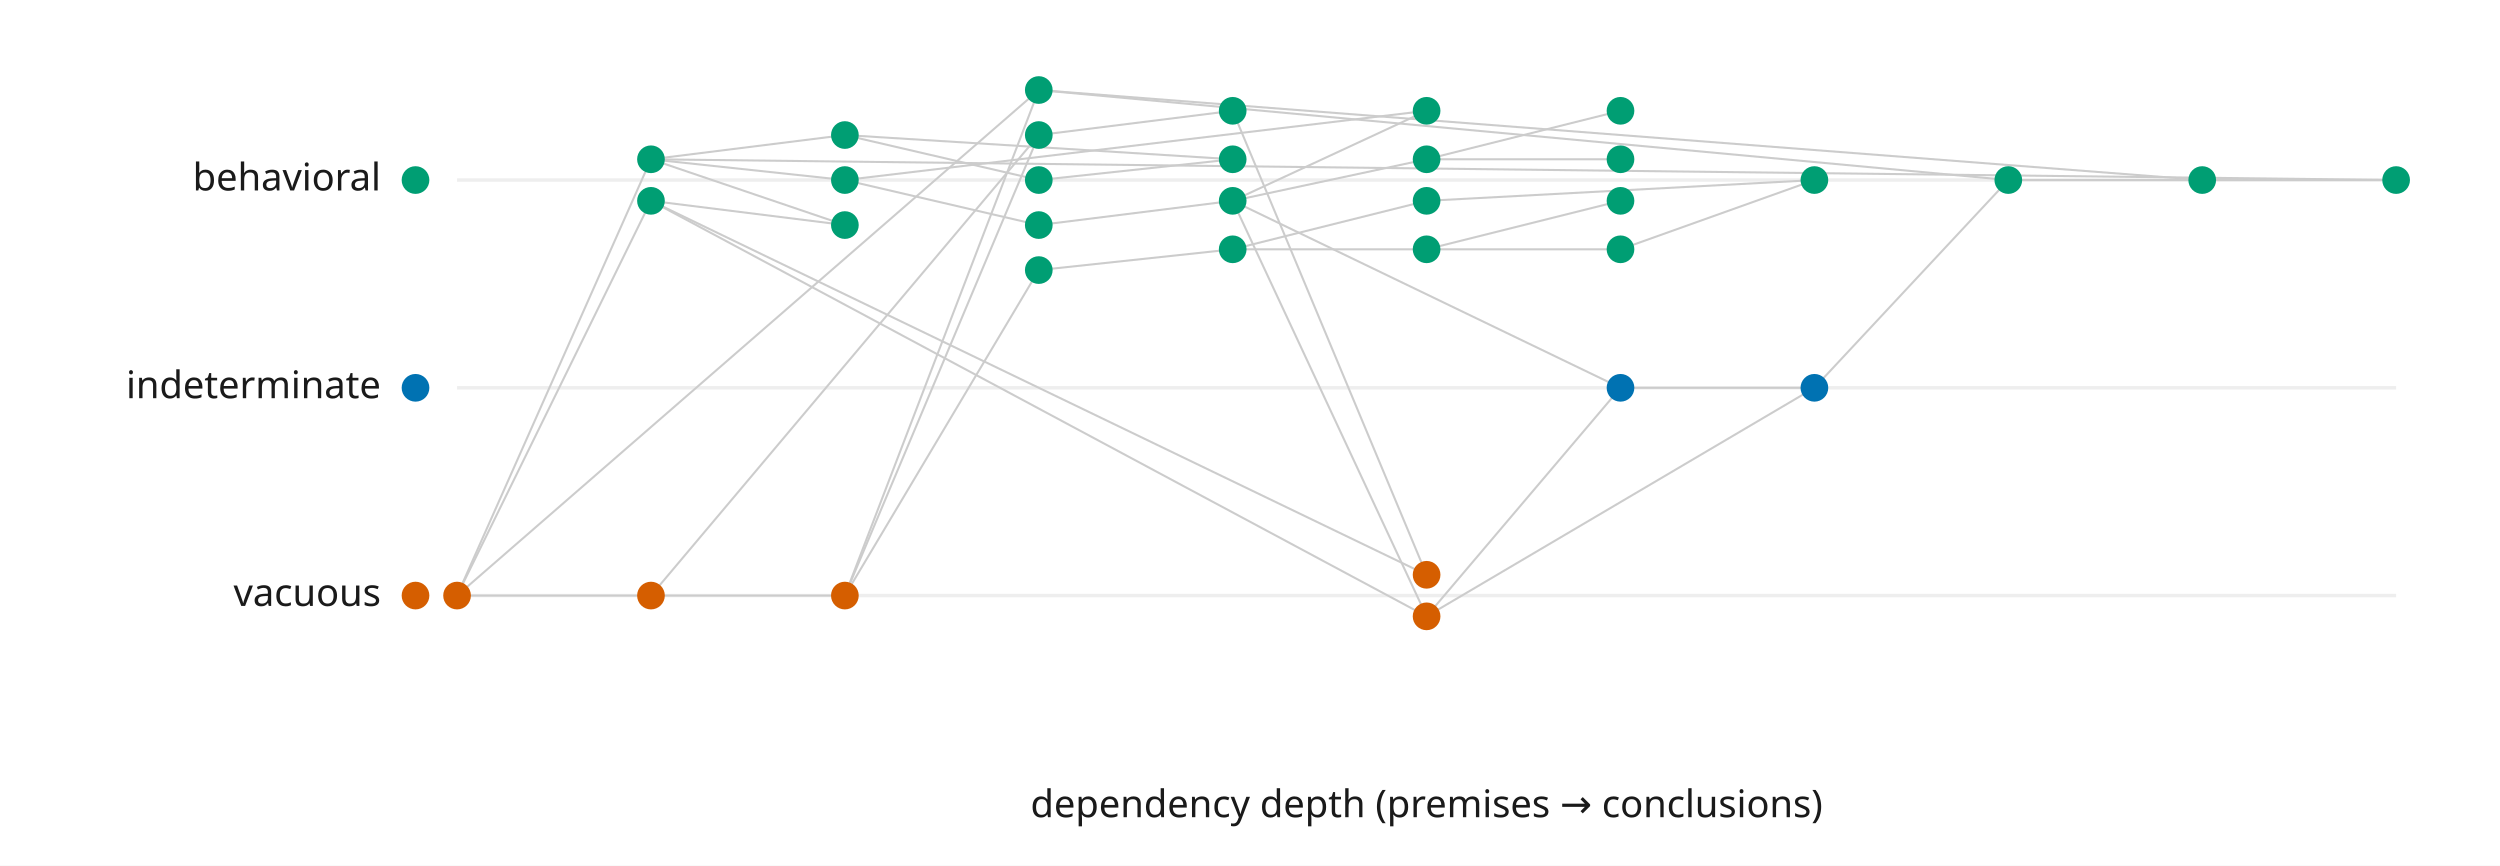
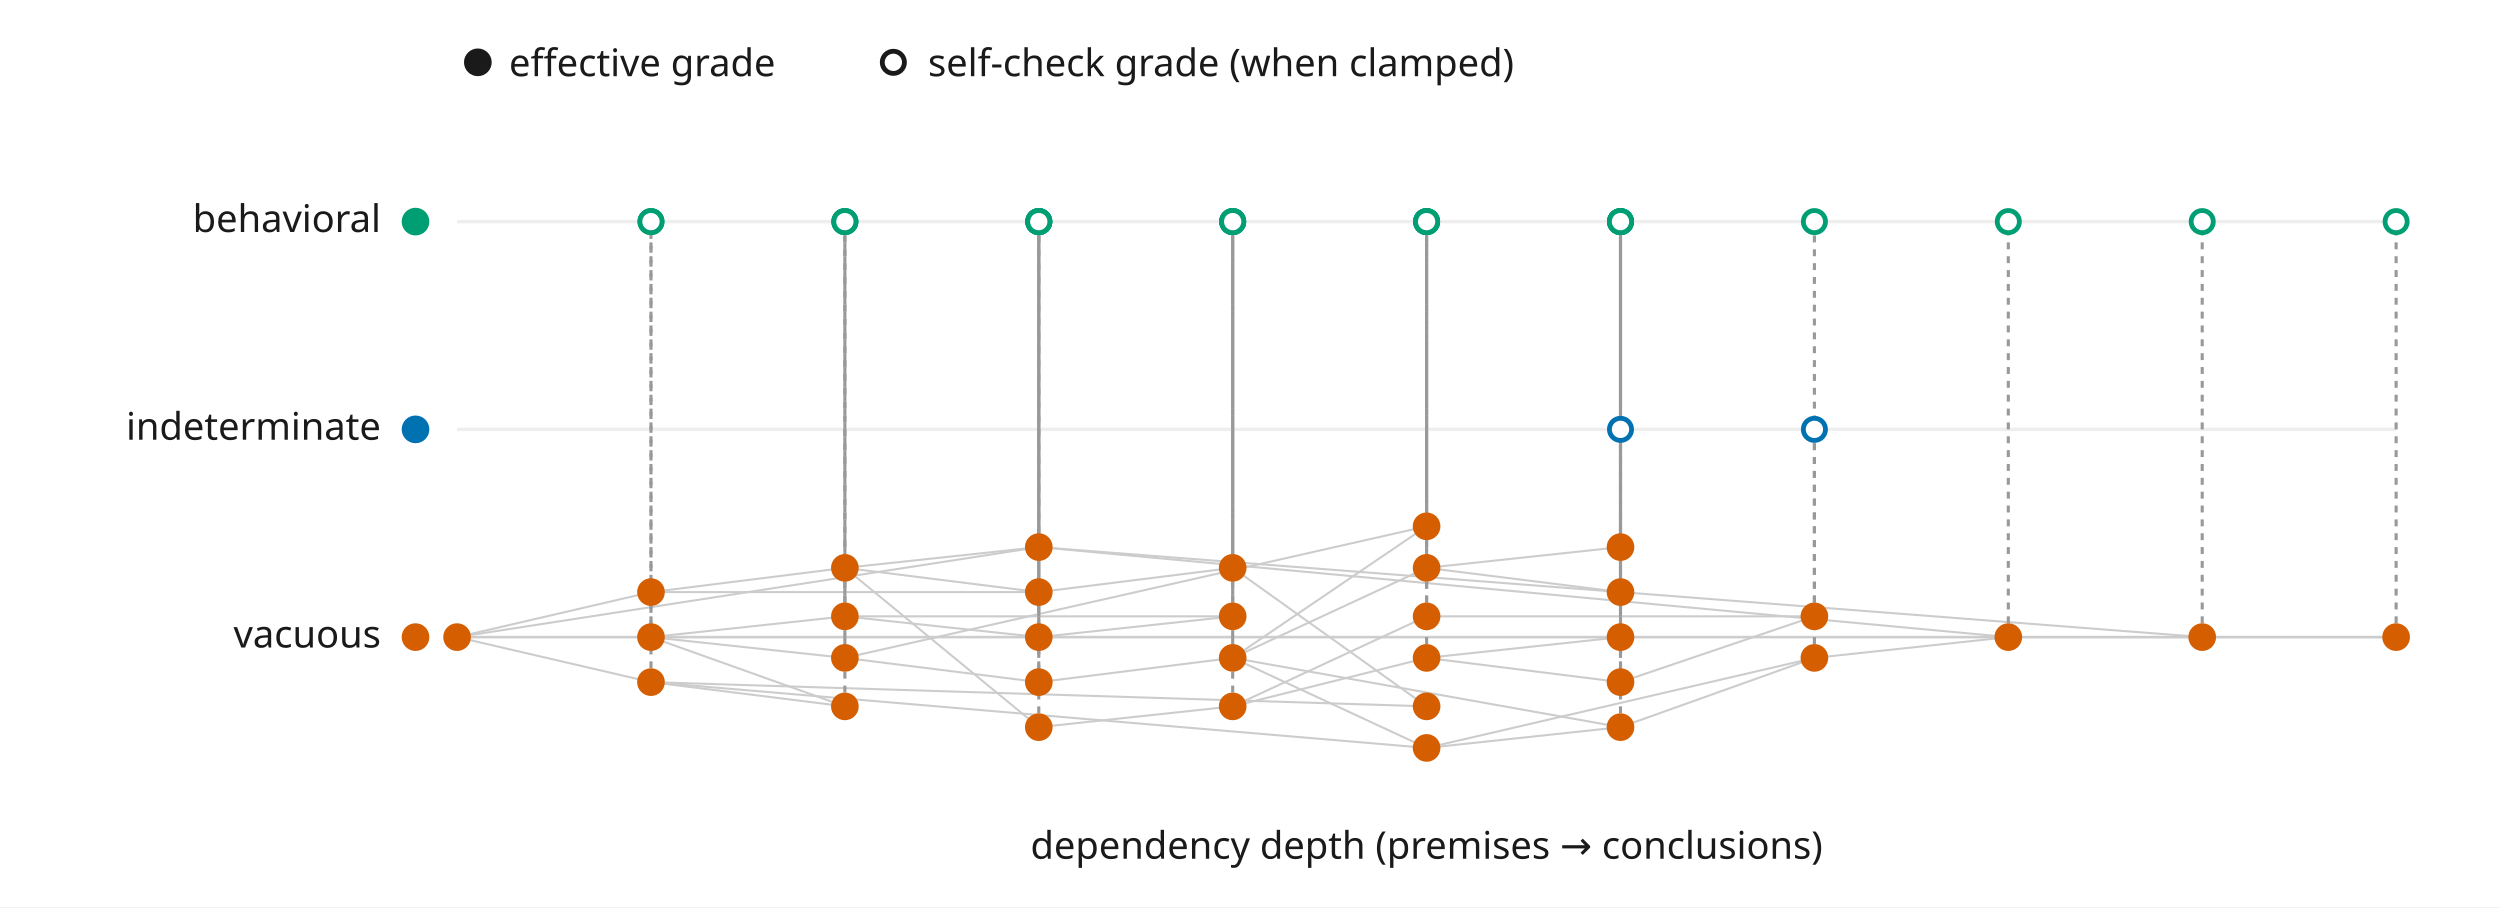
- <svg xmlns="http://www.w3.org/2000/svg" width="722" height="250" font-family="sans-serif" font-size="11">
-   <rect width="722" height="250" fill="white" />
-   <line x1="132" y1="52" x2="692" y2="52" stroke="#eeeeee" />
-   <circle cx="120" cy="52" r="4" fill="#009E73" />
-   <text x="110" y="55" text-anchor="end" fill="#1a1a1a">behavioral</text>
-   <line x1="132" y1="112" x2="692" y2="112" stroke="#eeeeee" />
-   <circle cx="120" cy="112" r="4" fill="#0072B2" />
-   <text x="110" y="115" text-anchor="end" fill="#1a1a1a">indeterminate</text>
-   <line x1="132" y1="172" x2="692" y2="172" stroke="#eeeeee" />
-   <circle cx="120" cy="172" r="4" fill="#D55E00" />
-   <text x="110" y="175" text-anchor="end" fill="#1a1a1a">vacuous</text>
-   <line x1="132" y1="172" x2="188" y2="172" stroke="#cccccc" stroke-width="0.6" />
-   <line x1="188" y1="172" x2="244" y2="172" stroke="#cccccc" stroke-width="0.6" />
-   <line x1="244" y1="172" x2="300" y2="26" stroke="#cccccc" stroke-width="0.6" />
-   <line x1="132" y1="172" x2="300" y2="26" stroke="#cccccc" stroke-width="0.6" />
-   <line x1="188" y1="172" x2="300" y2="39" stroke="#cccccc" stroke-width="0.6" />
-   <line x1="244" y1="172" x2="300" y2="39" stroke="#cccccc" stroke-width="0.6" />
-   <line x1="300" y1="39" x2="356" y2="32" stroke="#cccccc" stroke-width="0.6" />
-   <line x1="132" y1="172" x2="188" y2="46" stroke="#cccccc" stroke-width="0.6" />
-   <line x1="188" y1="46" x2="244" y2="39" stroke="#cccccc" stroke-width="0.6" />
-   <line x1="244" y1="39" x2="300" y2="52" stroke="#cccccc" stroke-width="0.6" />
-   <line x1="244" y1="39" x2="356" y2="46" stroke="#cccccc" stroke-width="0.6" />
-   <line x1="300" y1="52" x2="356" y2="46" stroke="#cccccc" stroke-width="0.6" />
-   <line x1="188" y1="46" x2="244" y2="52" stroke="#cccccc" stroke-width="0.6" />
-   <line x1="244" y1="52" x2="300" y2="65" stroke="#cccccc" stroke-width="0.6" />
-   <line x1="300" y1="65" x2="356" y2="58" stroke="#cccccc" stroke-width="0.6" />
-   <line x1="356" y1="58" x2="412" y2="32" stroke="#cccccc" stroke-width="0.6" />
-   <line x1="244" y1="52" x2="412" y2="32" stroke="#cccccc" stroke-width="0.6" />
-   <line x1="356" y1="58" x2="412" y2="46" stroke="#cccccc" stroke-width="0.6" />
-   <line x1="412" y1="46" x2="468" y2="32" stroke="#cccccc" stroke-width="0.6" />
-   <line x1="412" y1="46" x2="468" y2="46" stroke="#cccccc" stroke-width="0.6" />
-   <line x1="244" y1="172" x2="300" y2="78" stroke="#cccccc" stroke-width="0.6" />
-   <line x1="300" y1="78" x2="356" y2="72" stroke="#cccccc" stroke-width="0.6" />
-   <line x1="356" y1="72" x2="412" y2="58" stroke="#cccccc" stroke-width="0.6" />
-   <line x1="356" y1="72" x2="412" y2="72" stroke="#cccccc" stroke-width="0.6" />
-   <line x1="412" y1="72" x2="468" y2="58" stroke="#cccccc" stroke-width="0.6" />
-   <line x1="412" y1="72" x2="468" y2="72" stroke="#cccccc" stroke-width="0.6" />
-   <line x1="468" y1="72" x2="524" y2="52" stroke="#cccccc" stroke-width="0.6" />
-   <line x1="412" y1="58" x2="524" y2="52" stroke="#cccccc" stroke-width="0.6" />
-   <line x1="132" y1="172" x2="188" y2="58" stroke="#cccccc" stroke-width="0.6" />
-   <line x1="188" y1="58" x2="412" y2="166" stroke="#cccccc" stroke-width="0.6" />
-   <line x1="356" y1="32" x2="412" y2="166" stroke="#cccccc" stroke-width="0.6" />
-   <line x1="188" y1="58" x2="244" y2="65" stroke="#cccccc" stroke-width="0.6" />
-   <line x1="188" y1="46" x2="244" y2="65" stroke="#cccccc" stroke-width="0.6" />
-   <line x1="188" y1="58" x2="412" y2="178" stroke="#cccccc" stroke-width="0.6" />
-   <line x1="356" y1="58" x2="412" y2="178" stroke="#cccccc" stroke-width="0.6" />
-   <line x1="412" y1="178" x2="468" y2="112" stroke="#cccccc" stroke-width="0.6" />
-   <line x1="356" y1="58" x2="468" y2="112" stroke="#cccccc" stroke-width="0.6" />
-   <line x1="468" y1="112" x2="524" y2="112" stroke="#cccccc" stroke-width="0.6" />
-   <line x1="412" y1="178" x2="524" y2="112" stroke="#cccccc" stroke-width="0.6" />
-   <line x1="300" y1="26" x2="580" y2="52" stroke="#cccccc" stroke-width="0.6" />
-   <line x1="524" y1="112" x2="580" y2="52" stroke="#cccccc" stroke-width="0.6" />
-   <line x1="580" y1="52" x2="636" y2="52" stroke="#cccccc" stroke-width="0.6" />
-   <line x1="300" y1="26" x2="636" y2="52" stroke="#cccccc" stroke-width="0.6" />
-   <line x1="636" y1="52" x2="692" y2="52" stroke="#cccccc" stroke-width="0.6" />
-   <line x1="188" y1="46" x2="692" y2="52" stroke="#cccccc" stroke-width="0.6" />
-   <circle cx="132" cy="172" r="4" fill="#D55E00" />
-   <circle cx="188" cy="172" r="4" fill="#D55E00" />
-   <circle cx="244" cy="172" r="4" fill="#D55E00" />
-   <circle cx="300" cy="26" r="4" fill="#009E73" />
-   <circle cx="300" cy="39" r="4" fill="#009E73" />
-   <circle cx="356" cy="32" r="4" fill="#009E73" />
-   <circle cx="188" cy="46" r="4" fill="#009E73" />
-   <circle cx="244" cy="39" r="4" fill="#009E73" />
-   <circle cx="300" cy="52" r="4" fill="#009E73" />
-   <circle cx="356" cy="46" r="4" fill="#009E73" />
-   <circle cx="244" cy="52" r="4" fill="#009E73" />
-   <circle cx="300" cy="65" r="4" fill="#009E73" />
-   <circle cx="356" cy="58" r="4" fill="#009E73" />
-   <circle cx="412" cy="32" r="4" fill="#009E73" />
-   <circle cx="412" cy="46" r="4" fill="#009E73" />
-   <circle cx="468" cy="32" r="4" fill="#009E73" />
-   <circle cx="468" cy="46" r="4" fill="#009E73" />
-   <circle cx="300" cy="78" r="4" fill="#009E73" />
-   <circle cx="356" cy="72" r="4" fill="#009E73" />
-   <circle cx="412" cy="58" r="4" fill="#009E73" />
-   <circle cx="412" cy="72" r="4" fill="#009E73" />
-   <circle cx="468" cy="58" r="4" fill="#009E73" />
-   <circle cx="468" cy="72" r="4" fill="#009E73" />
-   <circle cx="524" cy="52" r="4" fill="#009E73" />
-   <circle cx="188" cy="58" r="4" fill="#009E73" />
-   <circle cx="412" cy="166" r="4" fill="#D55E00" />
-   <circle cx="244" cy="65" r="4" fill="#009E73" />
+ <svg xmlns="http://www.w3.org/2000/svg" width="722" height="262" font-family="sans-serif" font-size="11">
+   <rect width="722" height="262" fill="white" />
+   <line x1="132" y1="64" x2="692" y2="64" stroke="#eeeeee" />
+   <circle cx="120" cy="64" r="4" fill="#009E73" />
+   <text x="110" y="67" text-anchor="end" fill="#1a1a1a">behavioral</text>
+   <line x1="132" y1="124" x2="692" y2="124" stroke="#eeeeee" />
+   <circle cx="120" cy="124" r="4" fill="#0072B2" />
+   <text x="110" y="127" text-anchor="end" fill="#1a1a1a">indeterminate</text>
+   <line x1="132" y1="184" x2="692" y2="184" stroke="#eeeeee" />
+   <circle cx="120" cy="184" r="4" fill="#D55E00" />
+   <text x="110" y="187" text-anchor="end" fill="#1a1a1a">vacuous</text>
+   <line x1="132" y1="184" x2="188" y2="171" stroke="#cccccc" stroke-width="0.6" />
+   <line x1="188" y1="171" x2="244" y2="164" stroke="#cccccc" stroke-width="0.6" />
+   <line x1="244" y1="164" x2="300" y2="158" stroke="#cccccc" stroke-width="0.6" />
+   <line x1="132" y1="184" x2="300" y2="158" stroke="#cccccc" stroke-width="0.6" />
+   <line x1="188" y1="171" x2="300" y2="171" stroke="#cccccc" stroke-width="0.6" />
+   <line x1="244" y1="164" x2="300" y2="171" stroke="#cccccc" stroke-width="0.6" />
+   <line x1="300" y1="171" x2="356" y2="164" stroke="#cccccc" stroke-width="0.6" />
+   <line x1="132" y1="184" x2="188" y2="184" stroke="#cccccc" stroke-width="0.6" />
+   <line x1="188" y1="184" x2="244" y2="178" stroke="#cccccc" stroke-width="0.6" />
+   <line x1="244" y1="178" x2="300" y2="184" stroke="#cccccc" stroke-width="0.6" />
+   <line x1="244" y1="178" x2="356" y2="178" stroke="#cccccc" stroke-width="0.6" />
+   <line x1="300" y1="184" x2="356" y2="178" stroke="#cccccc" stroke-width="0.6" />
+   <line x1="188" y1="184" x2="244" y2="190" stroke="#cccccc" stroke-width="0.6" />
+   <line x1="244" y1="190" x2="300" y2="197" stroke="#cccccc" stroke-width="0.6" />
+   <line x1="300" y1="197" x2="356" y2="190" stroke="#cccccc" stroke-width="0.6" />
+   <line x1="356" y1="190" x2="412" y2="152" stroke="#cccccc" stroke-width="0.6" />
+   <line x1="244" y1="190" x2="412" y2="152" stroke="#cccccc" stroke-width="0.6" />
+   <line x1="356" y1="190" x2="412" y2="164" stroke="#cccccc" stroke-width="0.6" />
+   <line x1="412" y1="164" x2="468" y2="158" stroke="#cccccc" stroke-width="0.6" />
+   <line x1="412" y1="164" x2="468" y2="171" stroke="#cccccc" stroke-width="0.6" />
+   <line x1="244" y1="164" x2="300" y2="210" stroke="#cccccc" stroke-width="0.6" />
+   <line x1="300" y1="210" x2="356" y2="204" stroke="#cccccc" stroke-width="0.6" />
+   <line x1="356" y1="204" x2="412" y2="178" stroke="#cccccc" stroke-width="0.6" />
+   <line x1="356" y1="204" x2="412" y2="190" stroke="#cccccc" stroke-width="0.6" />
+   <line x1="412" y1="190" x2="468" y2="184" stroke="#cccccc" stroke-width="0.6" />
+   <line x1="412" y1="190" x2="468" y2="197" stroke="#cccccc" stroke-width="0.6" />
+   <line x1="468" y1="197" x2="524" y2="178" stroke="#cccccc" stroke-width="0.6" />
+   <line x1="412" y1="178" x2="524" y2="178" stroke="#cccccc" stroke-width="0.6" />
+   <line x1="132" y1="184" x2="188" y2="197" stroke="#cccccc" stroke-width="0.6" />
+   <line x1="188" y1="197" x2="412" y2="204" stroke="#cccccc" stroke-width="0.6" />
+   <line x1="356" y1="164" x2="412" y2="204" stroke="#cccccc" stroke-width="0.6" />
+   <line x1="188" y1="197" x2="244" y2="204" stroke="#cccccc" stroke-width="0.6" />
+   <line x1="188" y1="184" x2="244" y2="204" stroke="#cccccc" stroke-width="0.6" />
+   <line x1="188" y1="197" x2="412" y2="216" stroke="#cccccc" stroke-width="0.6" />
+   <line x1="356" y1="190" x2="412" y2="216" stroke="#cccccc" stroke-width="0.6" />
+   <line x1="412" y1="216" x2="468" y2="210" stroke="#cccccc" stroke-width="0.6" />
+   <line x1="356" y1="190" x2="468" y2="210" stroke="#cccccc" stroke-width="0.6" />
+   <line x1="468" y1="210" x2="524" y2="190" stroke="#cccccc" stroke-width="0.6" />
+   <line x1="412" y1="216" x2="524" y2="190" stroke="#cccccc" stroke-width="0.6" />
+   <line x1="300" y1="158" x2="580" y2="184" stroke="#cccccc" stroke-width="0.6" />
+   <line x1="524" y1="190" x2="580" y2="184" stroke="#cccccc" stroke-width="0.6" />
+   <line x1="580" y1="184" x2="636" y2="184" stroke="#cccccc" stroke-width="0.6" />
+   <line x1="300" y1="158" x2="636" y2="184" stroke="#cccccc" stroke-width="0.6" />
+   <line x1="636" y1="184" x2="692" y2="184" stroke="#cccccc" stroke-width="0.6" />
+   <line x1="188" y1="184" x2="692" y2="184" stroke="#cccccc" stroke-width="0.6" />
+   <line x1="300" y1="158" x2="300" y2="64" stroke="#999999" stroke-width="0.9" stroke-dasharray="2,2" />
+   <circle cx="300" cy="64" r="3.2" fill="white" stroke="#009E73" stroke-width="1.4" />
+   <line x1="300" y1="171" x2="300" y2="64" stroke="#999999" stroke-width="0.9" stroke-dasharray="2,2" />
+   <circle cx="300" cy="64" r="3.2" fill="white" stroke="#009E73" stroke-width="1.4" />
+   <line x1="356" y1="164" x2="356" y2="64" stroke="#999999" stroke-width="0.9" stroke-dasharray="2,2" />
+   <circle cx="356" cy="64" r="3.2" fill="white" stroke="#009E73" stroke-width="1.4" />
+   <line x1="188" y1="184" x2="188" y2="64" stroke="#999999" stroke-width="0.9" stroke-dasharray="2,2" />
+   <circle cx="188" cy="64" r="3.2" fill="white" stroke="#009E73" stroke-width="1.4" />
+   <line x1="244" y1="178" x2="244" y2="64" stroke="#999999" stroke-width="0.9" stroke-dasharray="2,2" />
+   <circle cx="244" cy="64" r="3.2" fill="white" stroke="#009E73" stroke-width="1.4" />
+   <line x1="300" y1="184" x2="300" y2="64" stroke="#999999" stroke-width="0.9" stroke-dasharray="2,2" />
+   <circle cx="300" cy="64" r="3.2" fill="white" stroke="#009E73" stroke-width="1.4" />
+   <line x1="356" y1="178" x2="356" y2="64" stroke="#999999" stroke-width="0.9" stroke-dasharray="2,2" />
+   <circle cx="356" cy="64" r="3.2" fill="white" stroke="#009E73" stroke-width="1.4" />
+   <line x1="244" y1="190" x2="244" y2="64" stroke="#999999" stroke-width="0.9" stroke-dasharray="2,2" />
+   <circle cx="244" cy="64" r="3.2" fill="white" stroke="#009E73" stroke-width="1.4" />
+   <line x1="300" y1="197" x2="300" y2="64" stroke="#999999" stroke-width="0.9" stroke-dasharray="2,2" />
+   <circle cx="300" cy="64" r="3.2" fill="white" stroke="#009E73" stroke-width="1.4" />
+   <line x1="356" y1="190" x2="356" y2="64" stroke="#999999" stroke-width="0.9" stroke-dasharray="2,2" />
+   <circle cx="356" cy="64" r="3.2" fill="white" stroke="#009E73" stroke-width="1.4" />
+   <line x1="412" y1="152" x2="412" y2="64" stroke="#999999" stroke-width="0.9" stroke-dasharray="2,2" />
+   <circle cx="412" cy="64" r="3.2" fill="white" stroke="#009E73" stroke-width="1.4" />
+   <line x1="412" y1="164" x2="412" y2="64" stroke="#999999" stroke-width="0.9" stroke-dasharray="2,2" />
+   <circle cx="412" cy="64" r="3.2" fill="white" stroke="#009E73" stroke-width="1.4" />
+   <line x1="468" y1="158" x2="468" y2="64" stroke="#999999" stroke-width="0.9" stroke-dasharray="2,2" />
+   <circle cx="468" cy="64" r="3.2" fill="white" stroke="#009E73" stroke-width="1.4" />
+   <line x1="468" y1="171" x2="468" y2="64" stroke="#999999" stroke-width="0.9" stroke-dasharray="2,2" />
+   <circle cx="468" cy="64" r="3.2" fill="white" stroke="#009E73" stroke-width="1.4" />
+   <line x1="300" y1="210" x2="300" y2="64" stroke="#999999" stroke-width="0.9" stroke-dasharray="2,2" />
+   <circle cx="300" cy="64" r="3.2" fill="white" stroke="#009E73" stroke-width="1.4" />
+   <line x1="356" y1="204" x2="356" y2="64" stroke="#999999" stroke-width="0.9" stroke-dasharray="2,2" />
+   <circle cx="356" cy="64" r="3.2" fill="white" stroke="#009E73" stroke-width="1.4" />
+   <line x1="412" y1="178" x2="412" y2="64" stroke="#999999" stroke-width="0.9" stroke-dasharray="2,2" />
+   <circle cx="412" cy="64" r="3.2" fill="white" stroke="#009E73" stroke-width="1.4" />
+   <line x1="412" y1="190" x2="412" y2="64" stroke="#999999" stroke-width="0.9" stroke-dasharray="2,2" />
+   <circle cx="412" cy="64" r="3.2" fill="white" stroke="#009E73" stroke-width="1.4" />
+   <line x1="468" y1="184" x2="468" y2="64" stroke="#999999" stroke-width="0.9" stroke-dasharray="2,2" />
+   <circle cx="468" cy="64" r="3.2" fill="white" stroke="#009E73" stroke-width="1.4" />
+   <line x1="468" y1="197" x2="468" y2="64" stroke="#999999" stroke-width="0.9" stroke-dasharray="2,2" />
+   <circle cx="468" cy="64" r="3.2" fill="white" stroke="#009E73" stroke-width="1.4" />
+   <line x1="524" y1="178" x2="524" y2="64" stroke="#999999" stroke-width="0.9" stroke-dasharray="2,2" />
+   <circle cx="524" cy="64" r="3.2" fill="white" stroke="#009E73" stroke-width="1.4" />
+   <line x1="188" y1="197" x2="188" y2="64" stroke="#999999" stroke-width="0.9" stroke-dasharray="2,2" />
+   <circle cx="188" cy="64" r="3.2" fill="white" stroke="#009E73" stroke-width="1.4" />
+   <line x1="244" y1="204" x2="244" y2="64" stroke="#999999" stroke-width="0.9" stroke-dasharray="2,2" />
+   <circle cx="244" cy="64" r="3.2" fill="white" stroke="#009E73" stroke-width="1.4" />
+   <line x1="468" y1="210" x2="468" y2="124" stroke="#999999" stroke-width="0.9" stroke-dasharray="2,2" />
+   <circle cx="468" cy="124" r="3.2" fill="white" stroke="#0072B2" stroke-width="1.4" />
+   <line x1="524" y1="190" x2="524" y2="124" stroke="#999999" stroke-width="0.9" stroke-dasharray="2,2" />
+   <circle cx="524" cy="124" r="3.2" fill="white" stroke="#0072B2" stroke-width="1.4" />
+   <line x1="580" y1="184" x2="580" y2="64" stroke="#999999" stroke-width="0.9" stroke-dasharray="2,2" />
+   <circle cx="580" cy="64" r="3.2" fill="white" stroke="#009E73" stroke-width="1.4" />
+   <line x1="636" y1="184" x2="636" y2="64" stroke="#999999" stroke-width="0.9" stroke-dasharray="2,2" />
+   <circle cx="636" cy="64" r="3.2" fill="white" stroke="#009E73" stroke-width="1.4" />
+   <line x1="692" y1="184" x2="692" y2="64" stroke="#999999" stroke-width="0.9" stroke-dasharray="2,2" />
+   <circle cx="692" cy="64" r="3.2" fill="white" stroke="#009E73" stroke-width="1.4" />
+   <circle cx="132" cy="184" r="4" fill="#D55E00" />
+   <circle cx="188" cy="171" r="4" fill="#D55E00" />
+   <circle cx="244" cy="164" r="4" fill="#D55E00" />
+   <circle cx="300" cy="158" r="4" fill="#D55E00" />
+   <circle cx="300" cy="171" r="4" fill="#D55E00" />
+   <circle cx="356" cy="164" r="4" fill="#D55E00" />
+   <circle cx="188" cy="184" r="4" fill="#D55E00" />
+   <circle cx="244" cy="178" r="4" fill="#D55E00" />
+   <circle cx="300" cy="184" r="4" fill="#D55E00" />
+   <circle cx="356" cy="178" r="4" fill="#D55E00" />
+   <circle cx="244" cy="190" r="4" fill="#D55E00" />
+   <circle cx="300" cy="197" r="4" fill="#D55E00" />
+   <circle cx="356" cy="190" r="4" fill="#D55E00" />
+   <circle cx="412" cy="152" r="4" fill="#D55E00" />
+   <circle cx="412" cy="164" r="4" fill="#D55E00" />
+   <circle cx="468" cy="158" r="4" fill="#D55E00" />
+   <circle cx="468" cy="171" r="4" fill="#D55E00" />
+   <circle cx="300" cy="210" r="4" fill="#D55E00" />
+   <circle cx="356" cy="204" r="4" fill="#D55E00" />
  <circle cx="412" cy="178" r="4" fill="#D55E00" />
-   <circle cx="468" cy="112" r="4" fill="#0072B2" />
-   <circle cx="524" cy="112" r="4" fill="#0072B2" />
-   <circle cx="580" cy="52" r="4" fill="#009E73" />
-   <circle cx="636" cy="52" r="4" fill="#009E73" />
-   <circle cx="692" cy="52" r="4" fill="#009E73" />
-   <text x="412" y="236" text-anchor="middle" fill="#1a1a1a">dependency depth  (premises → conclusions)</text>
+   <circle cx="412" cy="190" r="4" fill="#D55E00" />
+   <circle cx="468" cy="184" r="4" fill="#D55E00" />
+   <circle cx="468" cy="197" r="4" fill="#D55E00" />
+   <circle cx="524" cy="178" r="4" fill="#D55E00" />
+   <circle cx="188" cy="197" r="4" fill="#D55E00" />
+   <circle cx="412" cy="204" r="4" fill="#D55E00" />
+   <circle cx="244" cy="204" r="4" fill="#D55E00" />
+   <circle cx="412" cy="216" r="4" fill="#D55E00" />
+   <circle cx="468" cy="210" r="4" fill="#D55E00" />
+   <circle cx="524" cy="190" r="4" fill="#D55E00" />
+   <circle cx="580" cy="184" r="4" fill="#D55E00" />
+   <circle cx="636" cy="184" r="4" fill="#D55E00" />
+   <circle cx="692" cy="184" r="4" fill="#D55E00" />
+   <circle cx="138" cy="18" r="4" fill="#1a1a1a" />
+   <text x="147" y="22" fill="#1a1a1a">effective grade</text>
+   <circle cx="258" cy="18" r="3.2" fill="white" stroke="#1a1a1a" stroke-width="1.4" />
+   <text x="268" y="22" fill="#1a1a1a">self-check grade (when clamped)</text>
+   <text x="412" y="248" text-anchor="middle" fill="#1a1a1a">dependency depth  (premises → conclusions)</text>
</svg>
